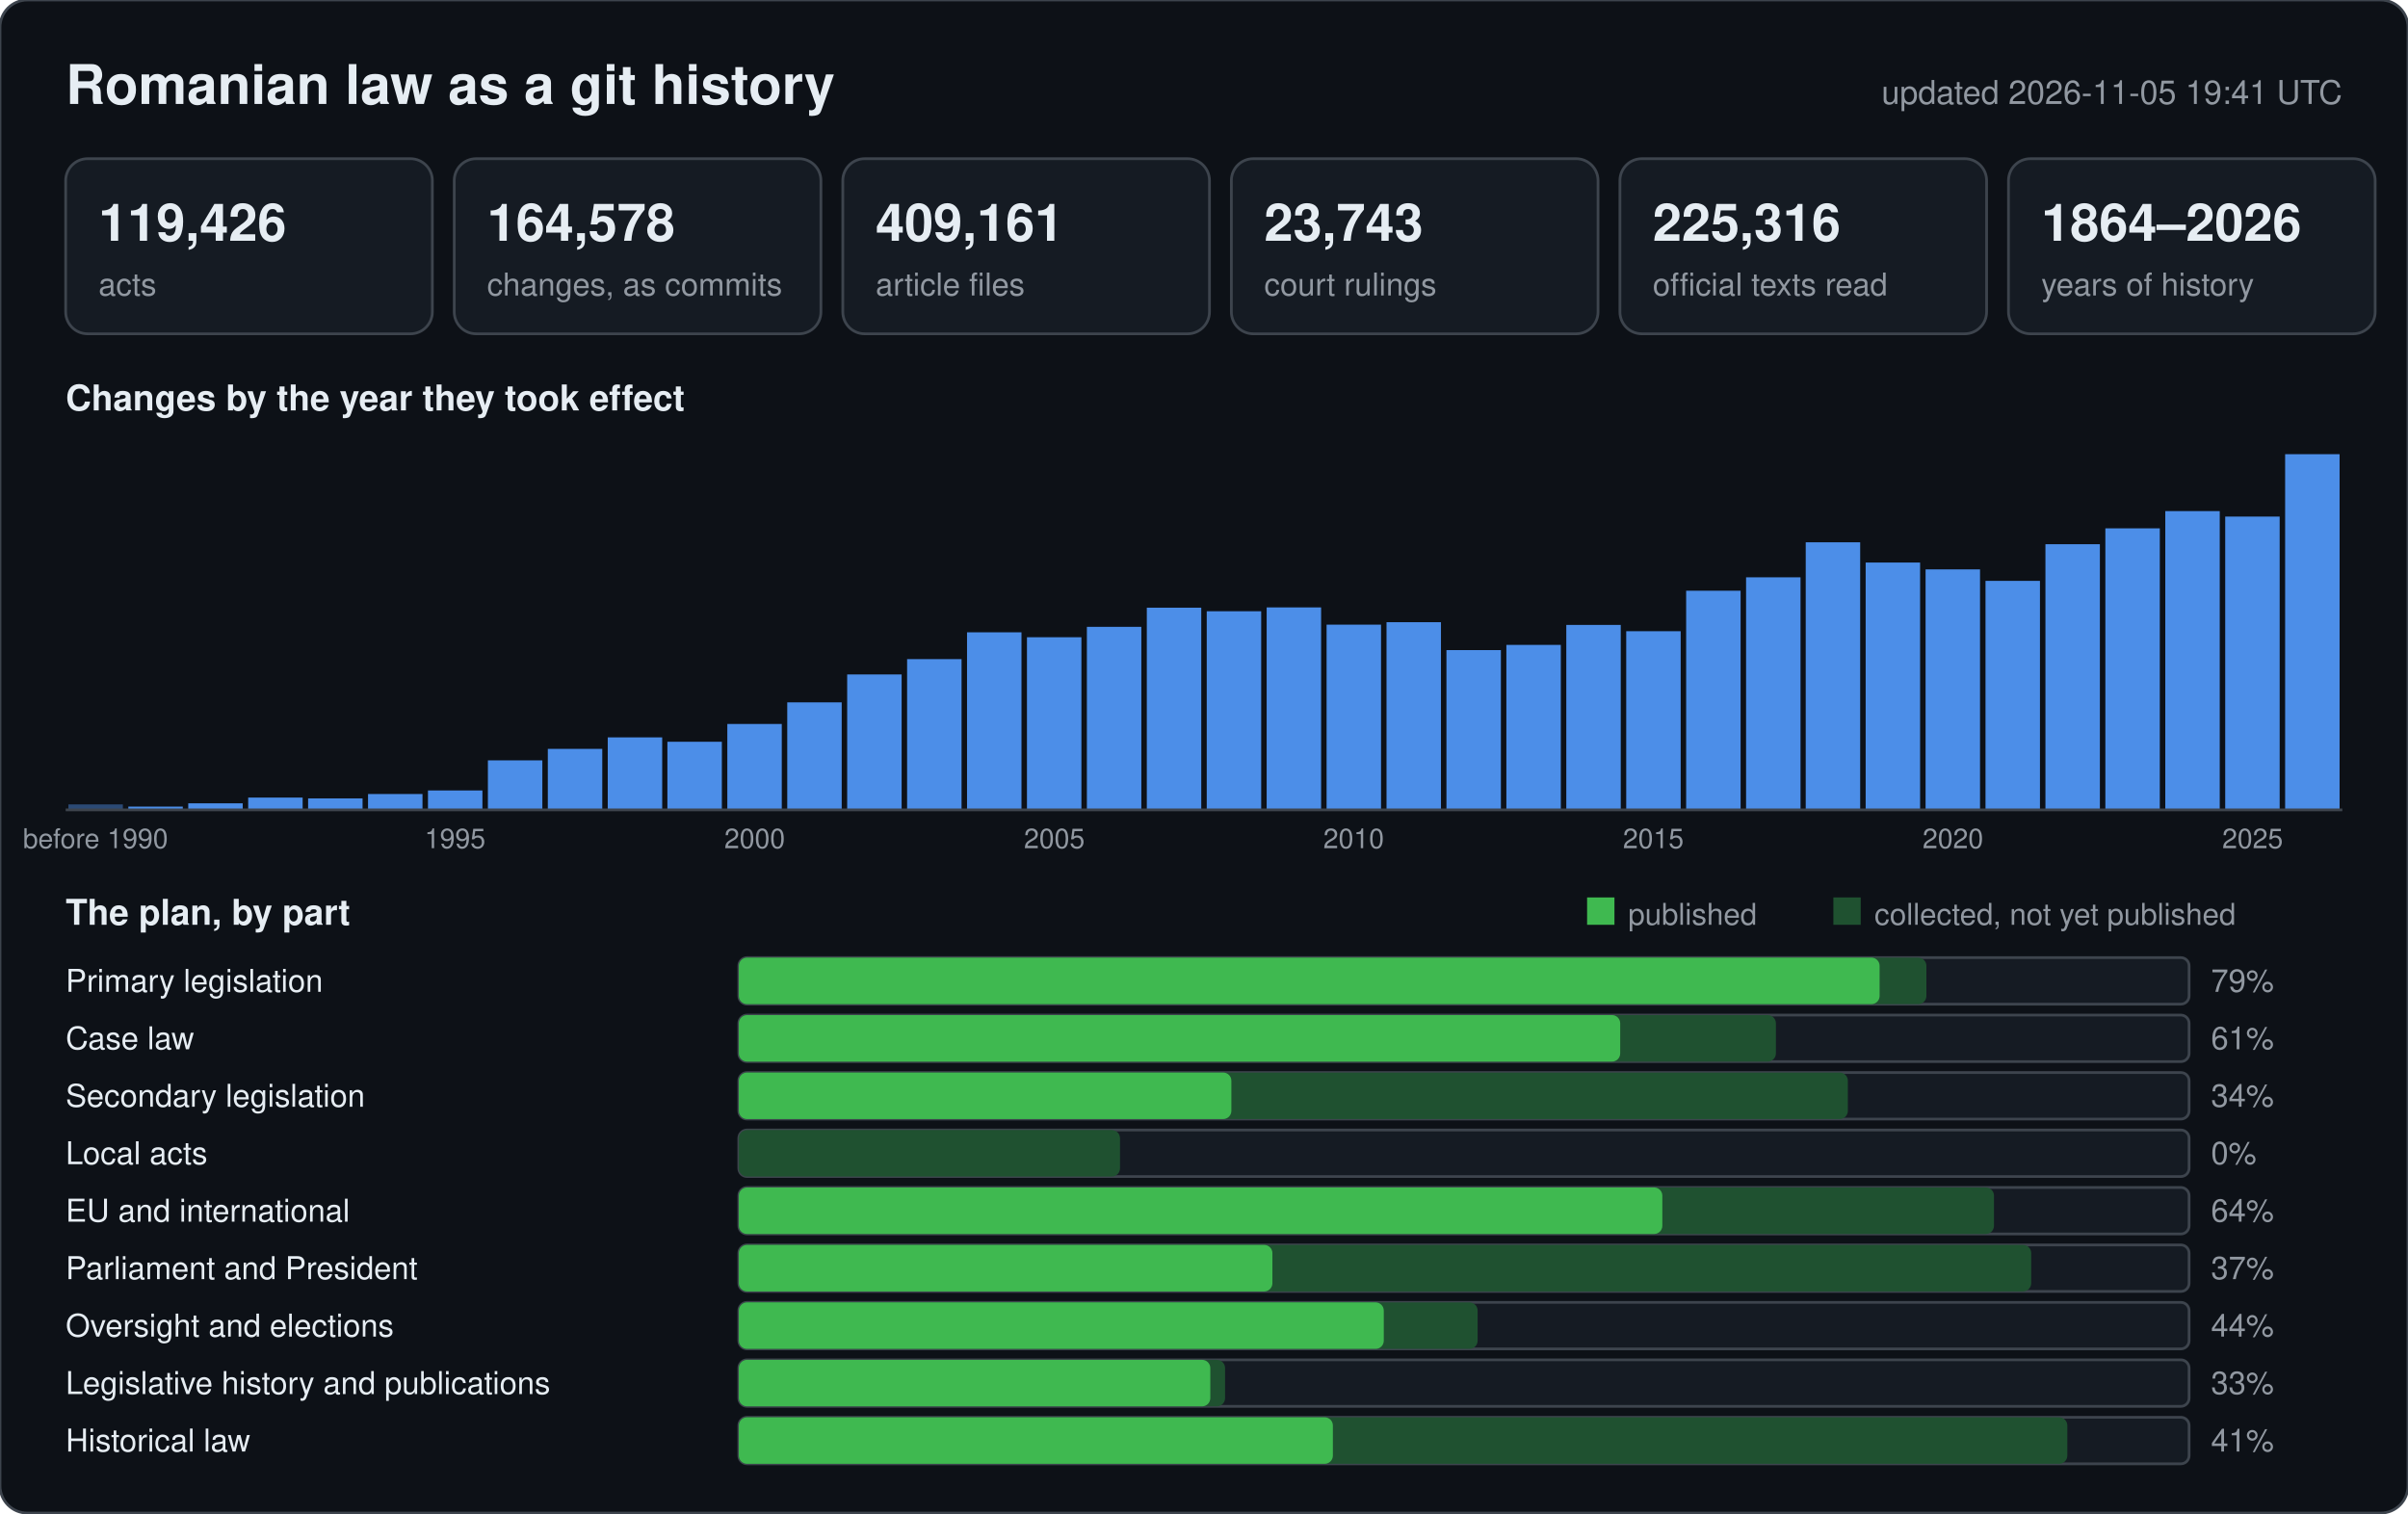
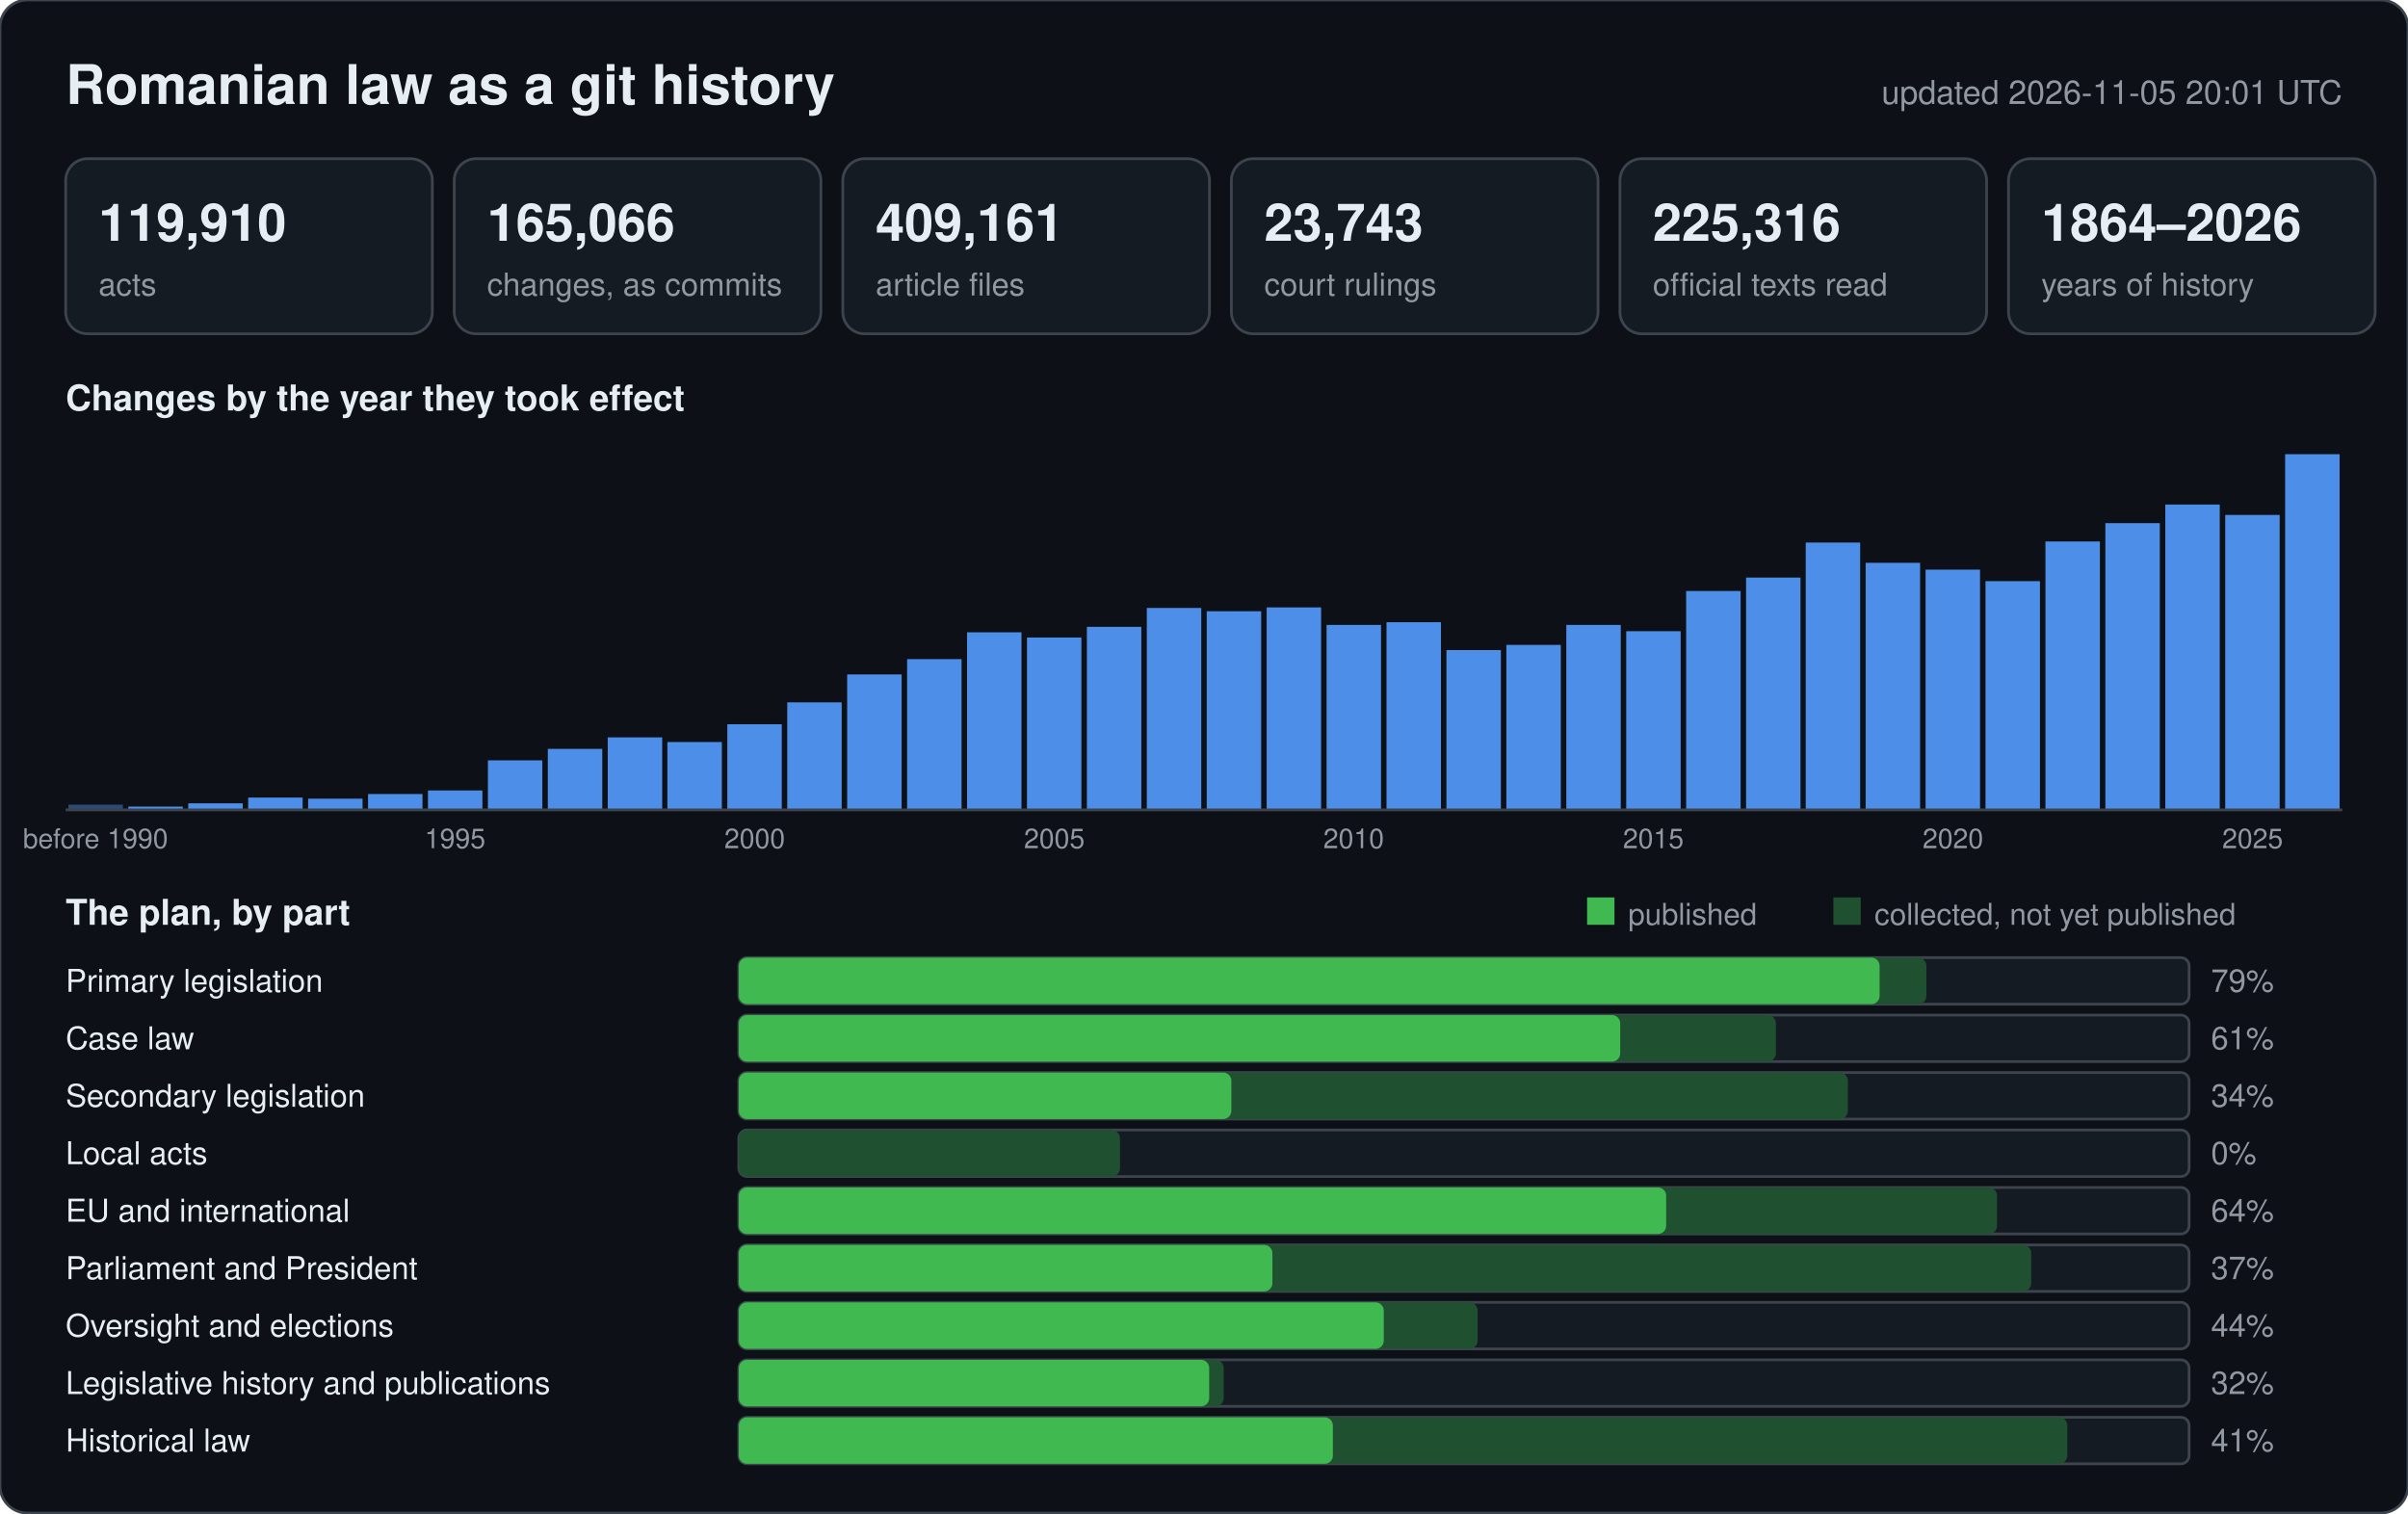
<svg xmlns="http://www.w3.org/2000/svg" width="880" height="553" viewBox="0 0 880 553" font-family="-apple-system,BlinkMacSystemFont,Segoe UI,Helvetica,Arial,sans-serif">
  <rect width="880" height="553" rx="10" fill="#0d1117" stroke="#3d444d" />
  <text x="24" y="38" font-size="20" font-weight="600" fill="#e6edf3">Romanian law as a git history</text>
-   <text x="856" y="38" font-size="12" text-anchor="end" fill="#9198a1">updated 2026-11-05 19:41 UTC</text>
+   <text x="856" y="38" font-size="12" text-anchor="end" fill="#9198a1">updated 2026-11-05 20:01 UTC</text>
  <rect x="24" y="58" width="134" height="64" rx="8" fill="#151b23" stroke="#3d444d" />
-   <text x="36" y="88" font-size="19" font-weight="600" fill="#e6edf3">119,426</text>
+   <text x="36" y="88" font-size="19" font-weight="600" fill="#e6edf3">119,910</text>
  <text x="36" y="108" font-size="11.5" fill="#9198a1">acts</text>
  <rect x="166" y="58" width="134" height="64" rx="8" fill="#151b23" stroke="#3d444d" />
-   <text x="178" y="88" font-size="19" font-weight="600" fill="#e6edf3">164,578</text>
+   <text x="178" y="88" font-size="19" font-weight="600" fill="#e6edf3">165,066</text>
  <text x="178" y="108" font-size="11.5" fill="#9198a1">changes, as commits</text>
  <rect x="308" y="58" width="134" height="64" rx="8" fill="#151b23" stroke="#3d444d" />
  <text x="320" y="88" font-size="19" font-weight="600" fill="#e6edf3">409,161</text>
  <text x="320" y="108" font-size="11.5" fill="#9198a1">article files</text>
  <rect x="450" y="58" width="134" height="64" rx="8" fill="#151b23" stroke="#3d444d" />
  <text x="462" y="88" font-size="19" font-weight="600" fill="#e6edf3">23,743</text>
  <text x="462" y="108" font-size="11.5" fill="#9198a1">court rulings</text>
  <rect x="592" y="58" width="134" height="64" rx="8" fill="#151b23" stroke="#3d444d" />
  <text x="604" y="88" font-size="19" font-weight="600" fill="#e6edf3">225,316</text>
  <text x="604" y="108" font-size="11.5" fill="#9198a1">official texts read</text>
  <rect x="734" y="58" width="134" height="64" rx="8" fill="#151b23" stroke="#3d444d" />
  <text x="746" y="88" font-size="19" font-weight="600" fill="#e6edf3">1864–2026</text>
  <text x="746" y="108" font-size="11.5" fill="#9198a1">years of history</text>
  <text x="24" y="150" font-size="13" font-weight="600" fill="#e6edf3">Changes by the year they took effect</text>
-   <rect x="25.0" y="294.0" width="19.9" height="2.0" fill="#2b4a75" />
+   <rect x="25.0" y="294.1" width="19.9" height="1.9" fill="#2b4a75" />
  <text x="34.9" y="310" font-size="10" text-anchor="middle" fill="#9198a1">before 1990</text>
  <rect x="46.9" y="294.8" width="19.9" height="1.2" fill="#4c8ee8" />
  <rect x="68.8" y="293.6" width="19.9" height="2.4" fill="#4c8ee8" />
  <rect x="90.7" y="291.5" width="19.9" height="4.5" fill="#4c8ee8" />
-   <rect x="112.6" y="291.8" width="19.9" height="4.2" fill="#4c8ee8" />
+   <rect x="112.6" y="291.9" width="19.9" height="4.1" fill="#4c8ee8" />
  <rect x="134.5" y="290.2" width="19.9" height="5.8" fill="#4c8ee8" />
  <rect x="156.4" y="288.9" width="19.9" height="7.1" fill="#4c8ee8" />
  <text x="166.3" y="310" font-size="10" text-anchor="middle" fill="#9198a1">1995</text>
  <rect x="178.3" y="277.9" width="19.9" height="18.1" fill="#4c8ee8" />
  <rect x="200.2" y="273.7" width="19.9" height="22.3" fill="#4c8ee8" />
  <rect x="222.1" y="269.5" width="19.9" height="26.5" fill="#4c8ee8" />
-   <rect x="243.9" y="271.1" width="19.9" height="24.9" fill="#4c8ee8" />
-   <rect x="265.8" y="264.6" width="19.9" height="31.4" fill="#4c8ee8" />
+   <rect x="243.9" y="271.2" width="19.9" height="24.8" fill="#4c8ee8" />
+   <rect x="265.8" y="264.7" width="19.9" height="31.3" fill="#4c8ee8" />
  <text x="275.8" y="310" font-size="10" text-anchor="middle" fill="#9198a1">2000</text>
  <rect x="287.7" y="256.7" width="19.9" height="39.3" fill="#4c8ee8" />
  <rect x="309.6" y="246.5" width="19.9" height="49.5" fill="#4c8ee8" />
  <rect x="331.5" y="240.9" width="19.9" height="55.1" fill="#4c8ee8" />
  <rect x="353.4" y="231.1" width="19.9" height="64.9" fill="#4c8ee8" />
-   <rect x="375.3" y="232.9" width="19.9" height="63.1" fill="#4c8ee8" />
+   <rect x="375.3" y="233.0" width="19.9" height="63.0" fill="#4c8ee8" />
  <text x="385.3" y="310" font-size="10" text-anchor="middle" fill="#9198a1">2005</text>
  <rect x="397.2" y="229.1" width="19.9" height="66.9" fill="#4c8ee8" />
-   <rect x="419.1" y="222.1" width="19.9" height="73.9" fill="#4c8ee8" />
+   <rect x="419.1" y="222.2" width="19.9" height="73.8" fill="#4c8ee8" />
  <rect x="441.0" y="223.4" width="19.9" height="72.6" fill="#4c8ee8" />
  <rect x="462.9" y="222.0" width="19.9" height="74.0" fill="#4c8ee8" />
-   <rect x="484.8" y="228.3" width="19.9" height="67.7" fill="#4c8ee8" />
+   <rect x="484.8" y="228.4" width="19.9" height="67.6" fill="#4c8ee8" />
  <text x="494.7" y="310" font-size="10" text-anchor="middle" fill="#9198a1">2010</text>
  <rect x="506.7" y="227.4" width="19.9" height="68.6" fill="#4c8ee8" />
  <rect x="528.6" y="237.6" width="19.9" height="58.4" fill="#4c8ee8" />
  <rect x="550.5" y="235.7" width="19.9" height="60.3" fill="#4c8ee8" />
  <rect x="572.4" y="228.4" width="19.9" height="67.6" fill="#4c8ee8" />
  <rect x="594.3" y="230.7" width="19.9" height="65.3" fill="#4c8ee8" />
  <text x="604.2" y="310" font-size="10" text-anchor="middle" fill="#9198a1">2015</text>
-   <rect x="616.2" y="215.9" width="19.9" height="80.1" fill="#4c8ee8" />
-   <rect x="638.1" y="211.0" width="19.9" height="85.0" fill="#4c8ee8" />
-   <rect x="659.9" y="198.2" width="19.9" height="97.8" fill="#4c8ee8" />
-   <rect x="681.8" y="205.6" width="19.9" height="90.4" fill="#4c8ee8" />
-   <rect x="703.7" y="208.1" width="19.9" height="87.9" fill="#4c8ee8" />
+   <rect x="616.2" y="216.0" width="19.9" height="80.0" fill="#4c8ee8" />
+   <rect x="638.1" y="211.1" width="19.9" height="84.9" fill="#4c8ee8" />
+   <rect x="659.9" y="198.3" width="19.9" height="97.7" fill="#4c8ee8" />
+   <rect x="681.8" y="205.7" width="19.9" height="90.3" fill="#4c8ee8" />
+   <rect x="703.7" y="208.2" width="19.9" height="87.8" fill="#4c8ee8" />
  <text x="713.7" y="310" font-size="10" text-anchor="middle" fill="#9198a1">2020</text>
-   <rect x="725.6" y="212.3" width="19.9" height="83.7" fill="#4c8ee8" />
-   <rect x="747.5" y="198.9" width="19.9" height="97.1" fill="#4c8ee8" />
-   <rect x="769.4" y="193.1" width="19.9" height="102.9" fill="#4c8ee8" />
-   <rect x="791.3" y="186.8" width="19.9" height="109.2" fill="#4c8ee8" />
-   <rect x="813.2" y="188.8" width="19.9" height="107.2" fill="#4c8ee8" />
+   <rect x="725.6" y="212.4" width="19.9" height="83.6" fill="#4c8ee8" />
+   <rect x="747.5" y="197.9" width="19.9" height="98.1" fill="#4c8ee8" />
+   <rect x="769.4" y="191.2" width="19.9" height="104.8" fill="#4c8ee8" />
+   <rect x="791.3" y="184.4" width="19.9" height="111.6" fill="#4c8ee8" />
+   <rect x="813.2" y="188.2" width="19.9" height="107.8" fill="#4c8ee8" />
  <text x="823.2" y="310" font-size="10" text-anchor="middle" fill="#9198a1">2025</text>
  <rect x="835.1" y="166.0" width="19.9" height="130.0" fill="#4c8ee8" />
  <line x1="24" y1="296" x2="856" y2="296" stroke="#3d444d" />
  <text x="24" y="338" font-size="13" font-weight="600" fill="#e6edf3">The plan, by part</text>
  <rect x="580" y="328" width="10" height="10" fill="#3fb950" />
  <text x="595" y="338" font-size="11" fill="#9198a1">published</text>
  <rect x="670" y="328" width="10" height="10" fill="#1f5130" />
  <text x="685" y="338" font-size="11" fill="#9198a1">collected, not yet published</text>
  <text x="24" y="362.5" font-size="11.5" fill="#e6edf3">Primary legislation</text>
  <rect x="270" y="350" width="530" height="17" rx="3" fill="#151b23" stroke="#3d444d" />
  <rect x="270" y="350" width="434.0" height="17" rx="3" fill="#1f5130" />
  <rect x="270" y="350" width="416.9" height="17" rx="3" fill="#3fb950" />
  <text x="808" y="362.5" font-size="11.5" fill="#9198a1">79%</text>
  <text x="24" y="383.5" font-size="11.5" fill="#e6edf3">Case law</text>
  <rect x="270" y="371" width="530" height="17" rx="3" fill="#151b23" stroke="#3d444d" />
  <rect x="270" y="371" width="379.0" height="17" rx="3" fill="#1f5130" />
  <rect x="270" y="371" width="322.1" height="17" rx="3" fill="#3fb950" />
  <text x="808" y="383.5" font-size="11.5" fill="#9198a1">61%</text>
  <text x="24" y="404.5" font-size="11.5" fill="#e6edf3">Secondary legislation</text>
  <rect x="270" y="392" width="530" height="17" rx="3" fill="#151b23" stroke="#3d444d" />
  <rect x="270" y="392" width="405.3" height="17" rx="3" fill="#1f5130" />
  <rect x="270" y="392" width="180.0" height="17" rx="3" fill="#3fb950" />
  <text x="808" y="404.5" font-size="11.5" fill="#9198a1">34%</text>
  <text x="24" y="425.5" font-size="11.5" fill="#e6edf3">Local acts</text>
  <rect x="270" y="413" width="530" height="17" rx="3" fill="#151b23" stroke="#3d444d" />
  <rect x="270" y="413" width="139.3" height="17" rx="3" fill="#1f5130" />
  <rect x="270" y="413" width="0.0" height="17" rx="3" fill="#3fb950" />
  <text x="808" y="425.5" font-size="11.5" fill="#9198a1">0%</text>
  <text x="24" y="446.5" font-size="11.5" fill="#e6edf3">EU and international</text>
  <rect x="270" y="434" width="530" height="17" rx="3" fill="#151b23" stroke="#3d444d" />
-   <rect x="270" y="434" width="458.7" height="17" rx="3" fill="#1f5130" />
-   <rect x="270" y="434" width="337.5" height="17" rx="3" fill="#3fb950" />
+   <rect x="270" y="434" width="459.8" height="17" rx="3" fill="#1f5130" />
+   <rect x="270" y="434" width="338.9" height="17" rx="3" fill="#3fb950" />
  <text x="808" y="446.5" font-size="11.5" fill="#9198a1">64%</text>
  <text x="24" y="467.5" font-size="11.5" fill="#e6edf3">Parliament and President</text>
  <rect x="270" y="455" width="530" height="17" rx="3" fill="#151b23" stroke="#3d444d" />
  <rect x="270" y="455" width="472.3" height="17" rx="3" fill="#1f5130" />
  <rect x="270" y="455" width="195.0" height="17" rx="3" fill="#3fb950" />
  <text x="808" y="467.5" font-size="11.5" fill="#9198a1">37%</text>
  <text x="24" y="488.5" font-size="11.5" fill="#e6edf3">Oversight and elections</text>
  <rect x="270" y="476" width="530" height="17" rx="3" fill="#151b23" stroke="#3d444d" />
  <rect x="270" y="476" width="270.0" height="17" rx="3" fill="#1f5130" />
  <rect x="270" y="476" width="235.7" height="17" rx="3" fill="#3fb950" />
  <text x="808" y="488.5" font-size="11.5" fill="#9198a1">44%</text>
  <text x="24" y="509.5" font-size="11.5" fill="#e6edf3">Legislative history and publications</text>
  <rect x="270" y="497" width="530" height="17" rx="3" fill="#151b23" stroke="#3d444d" />
-   <rect x="270" y="497" width="177.7" height="17" rx="3" fill="#1f5130" />
-   <rect x="270" y="497" width="172.3" height="17" rx="3" fill="#3fb950" />
-   <text x="808" y="509.5" font-size="11.5" fill="#9198a1">33%</text>
+   <rect x="270" y="497" width="177.2" height="17" rx="3" fill="#1f5130" />
+   <rect x="270" y="497" width="171.9" height="17" rx="3" fill="#3fb950" />
+   <text x="808" y="509.5" font-size="11.5" fill="#9198a1">32%</text>
  <text x="24" y="530.5" font-size="11.5" fill="#e6edf3">Historical law</text>
  <rect x="270" y="518" width="530" height="17" rx="3" fill="#151b23" stroke="#3d444d" />
  <rect x="270" y="518" width="485.5" height="17" rx="3" fill="#1f5130" />
  <rect x="270" y="518" width="217.1" height="17" rx="3" fill="#3fb950" />
  <text x="808" y="530.5" font-size="11.5" fill="#9198a1">41%</text>
</svg>
